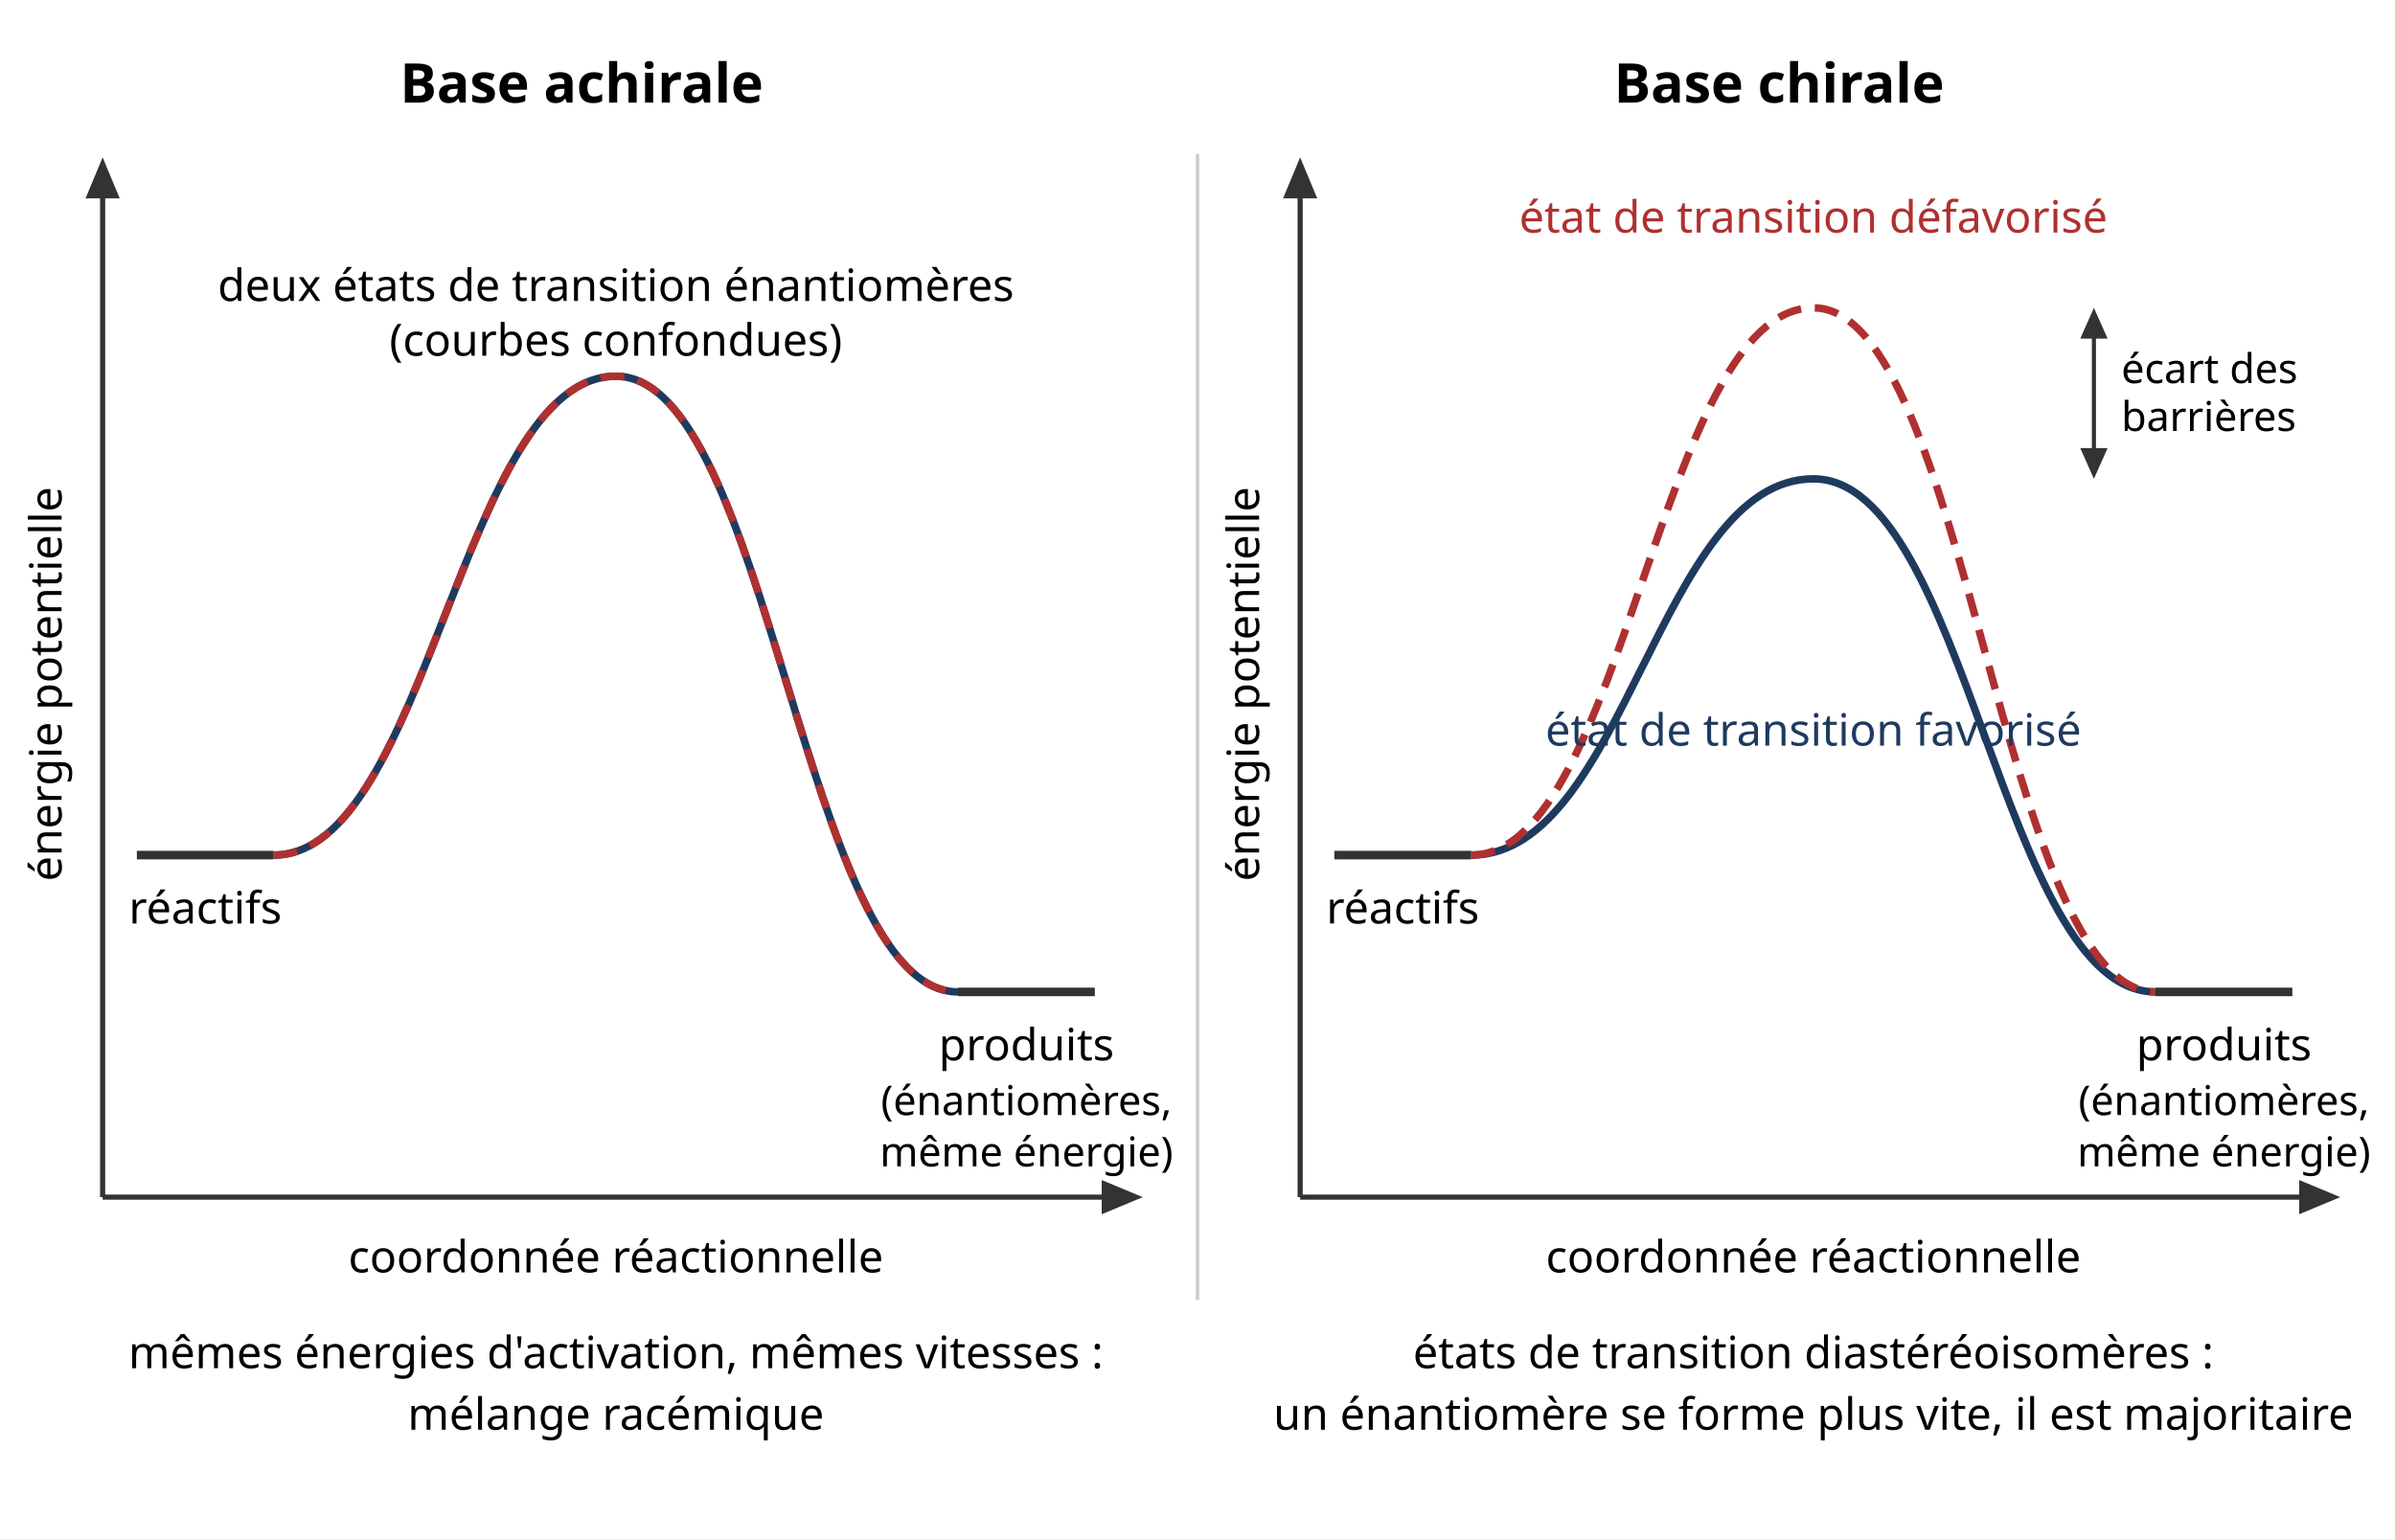
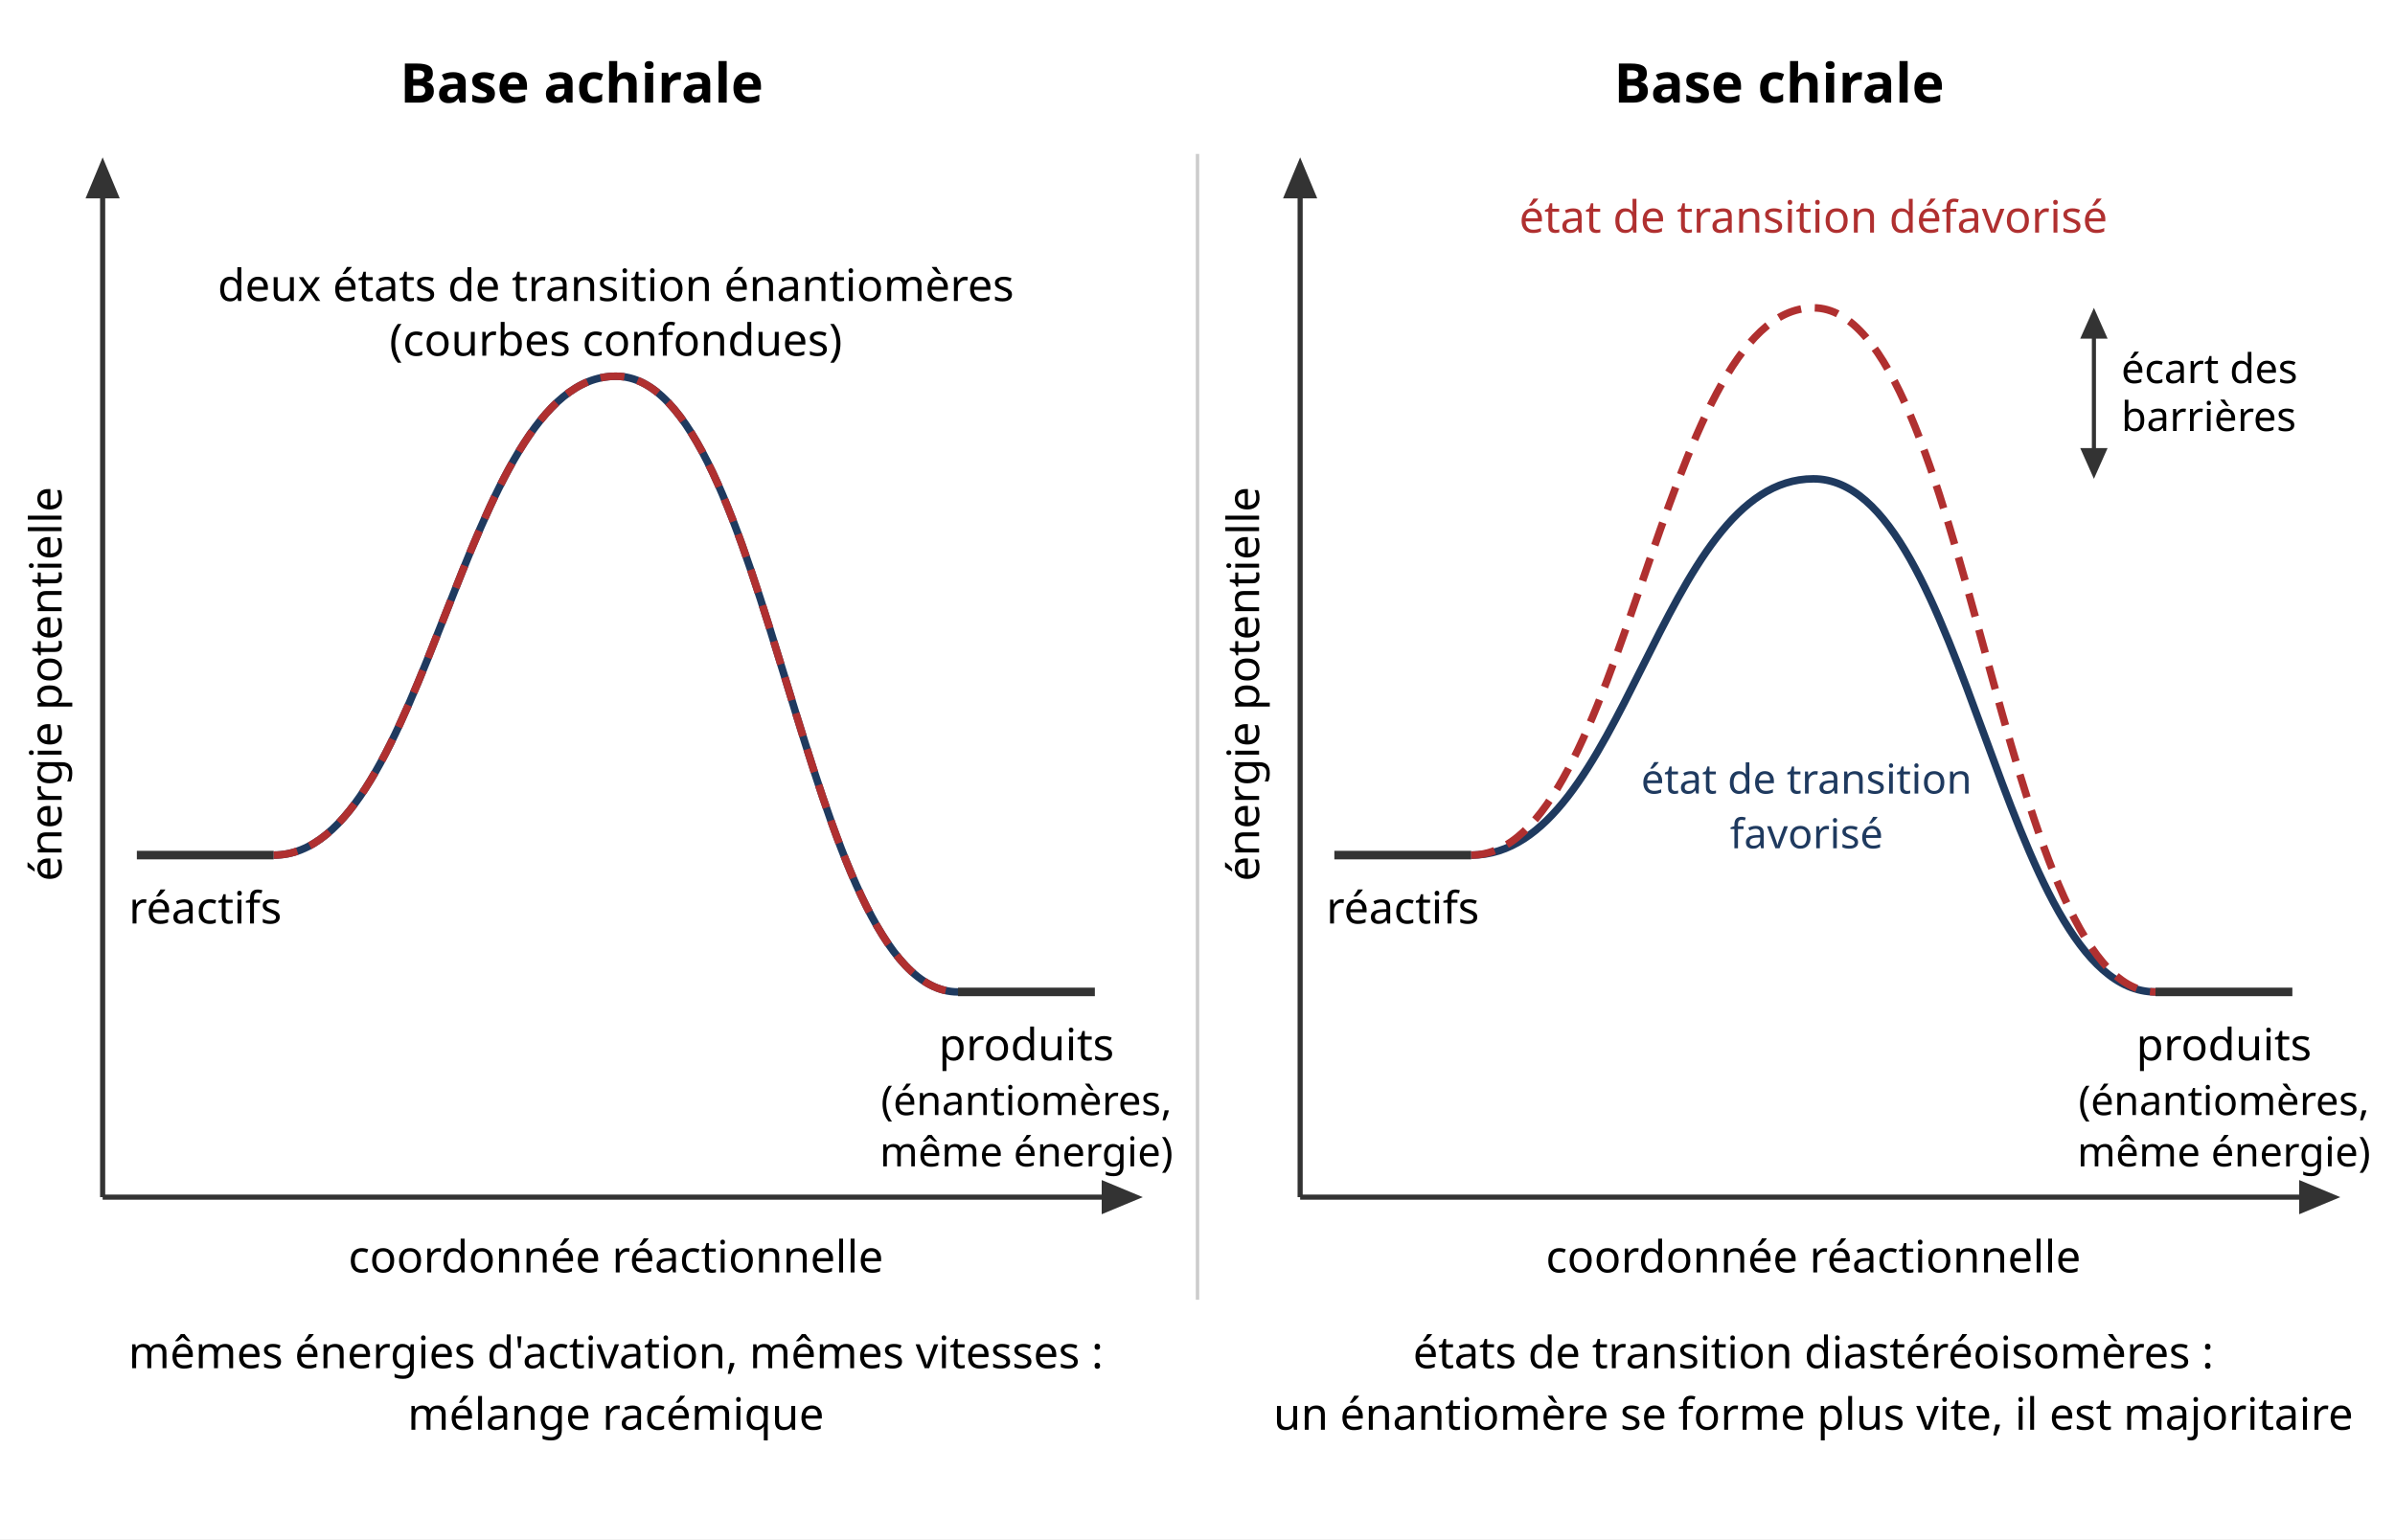
<svg xmlns="http://www.w3.org/2000/svg" viewBox="0 0 700 450" font-family="sans-serif" font-size="14">
  <rect width="700" height="450" fill="#ffffff" />
  <text x="170" y="30" text-anchor="middle" font-size="16" font-weight="bold">Base achirale</text>
  <line x1="30" y1="350" x2="30" y2="50" stroke="#333" stroke-width="1.5" />
  <path d="M25 58 L30 46 L35 58 Z" fill="#333" />
  <line x1="30" y1="350" x2="330" y2="350" stroke="#333" stroke-width="1.5" />
  <path d="M322 345 L334 350 L322 355 Z" fill="#333" />
  <text x="180" y="372" text-anchor="middle" font-size="13">coordonnée réactionnelle</text>
  <text x="18" y="200" text-anchor="middle" font-size="13" transform="rotate(-90 18 200)">énergie potentielle</text>
  <line x1="40" y1="250" x2="80" y2="250" stroke="#333" stroke-width="2.5" />
  <line x1="280" y1="290" x2="320" y2="290" stroke="#333" stroke-width="2.5" />
  <path d="M80 250 C125 250 135 110 180 110 C225 110 235 290 280 290" fill="none" stroke="#1f3a5f" stroke-width="2.2" />
  <path d="M80 250 C125 250 135 110 180 110 C225 110 235 290 280 290" fill="none" stroke="#b03030" stroke-width="2.2" stroke-dasharray="7 4" />
  <text x="60" y="270" text-anchor="middle" font-size="13">réactifs</text>
  <text x="300" y="310" text-anchor="middle" font-size="13">produits</text>
  <text x="300" y="326" text-anchor="middle" font-size="12">(énantiomères,</text>
  <text x="300" y="341" text-anchor="middle" font-size="12">même énergie)</text>
  <text x="180" y="88" text-anchor="middle" font-size="13">deux états de transition énantiomères</text>
  <text x="180" y="104" text-anchor="middle" font-size="13">(courbes confondues)</text>
  <text x="180" y="400" text-anchor="middle" font-size="13">mêmes énergies d'activation, mêmes vitesses :</text>
  <text x="180" y="418" text-anchor="middle" font-size="13">mélange racémique</text>
  <text x="520" y="30" text-anchor="middle" font-size="16" font-weight="bold">Base chirale</text>
  <line x1="380" y1="350" x2="380" y2="50" stroke="#333" stroke-width="1.5" />
  <path d="M375 58 L380 46 L385 58 Z" fill="#333" />
  <line x1="380" y1="350" x2="680" y2="350" stroke="#333" stroke-width="1.5" />
  <path d="M672 345 L684 350 L672 355 Z" fill="#333" />
  <text x="530" y="372" text-anchor="middle" font-size="13">coordonnée réactionnelle</text>
  <text x="368" y="200" text-anchor="middle" font-size="13" transform="rotate(-90 368 200)">énergie potentielle</text>
  <line x1="390" y1="250" x2="430" y2="250" stroke="#333" stroke-width="2.5" />
  <line x1="630" y1="290" x2="670" y2="290" stroke="#333" stroke-width="2.5" />
  <path d="M430 250 C475 250 485 140 530 140 C575 140 585 290 630 290" fill="none" stroke="#1f3a5f" stroke-width="2.2" />
  <path d="M430 250 C475 250 485 90 530 90 C575 90 585 290 630 290" fill="none" stroke="#b03030" stroke-width="2.2" stroke-dasharray="7 4" />
  <text x="410" y="270" text-anchor="middle" font-size="13">réactifs</text>
  <text x="650" y="310" text-anchor="middle" font-size="13">produits</text>
  <text x="650" y="326" text-anchor="middle" font-size="12">(énantiomères,</text>
  <text x="650" y="341" text-anchor="middle" font-size="12">même énergie)</text>
  <text x="530" y="68" text-anchor="middle" font-size="13" fill="#b03030">état de transition défavorisé</text>
-   <text x="530" y="218" text-anchor="middle" font-size="13" fill="#1f3a5f">état de transition favorisé</text>
+   <text x="528" y="232" text-anchor="middle" font-size="12" fill="#1f3a5f">état de transition</text>
+   <text x="528" y="248" text-anchor="middle" font-size="12" fill="#1f3a5f">favorisé</text>
  <text x="530" y="400" text-anchor="middle" font-size="13">états de transition diastéréoisomères :</text>
  <text x="530" y="418" text-anchor="middle" font-size="13">un énantiomère se forme plus vite, il est majoritaire</text>
  <line x1="612" y1="92" x2="612" y2="138" stroke="#333" stroke-width="1.2" />
  <path d="M608 99 L612 90 L616 99 Z" fill="#333" />
  <path d="M608 131 L612 140 L616 131 Z" fill="#333" />
  <text x="620" y="112" font-size="12">écart des</text>
  <text x="620" y="126" font-size="12">barrières</text>
  <line x1="350" y1="45" x2="350" y2="380" stroke="#ccc" />
</svg>
